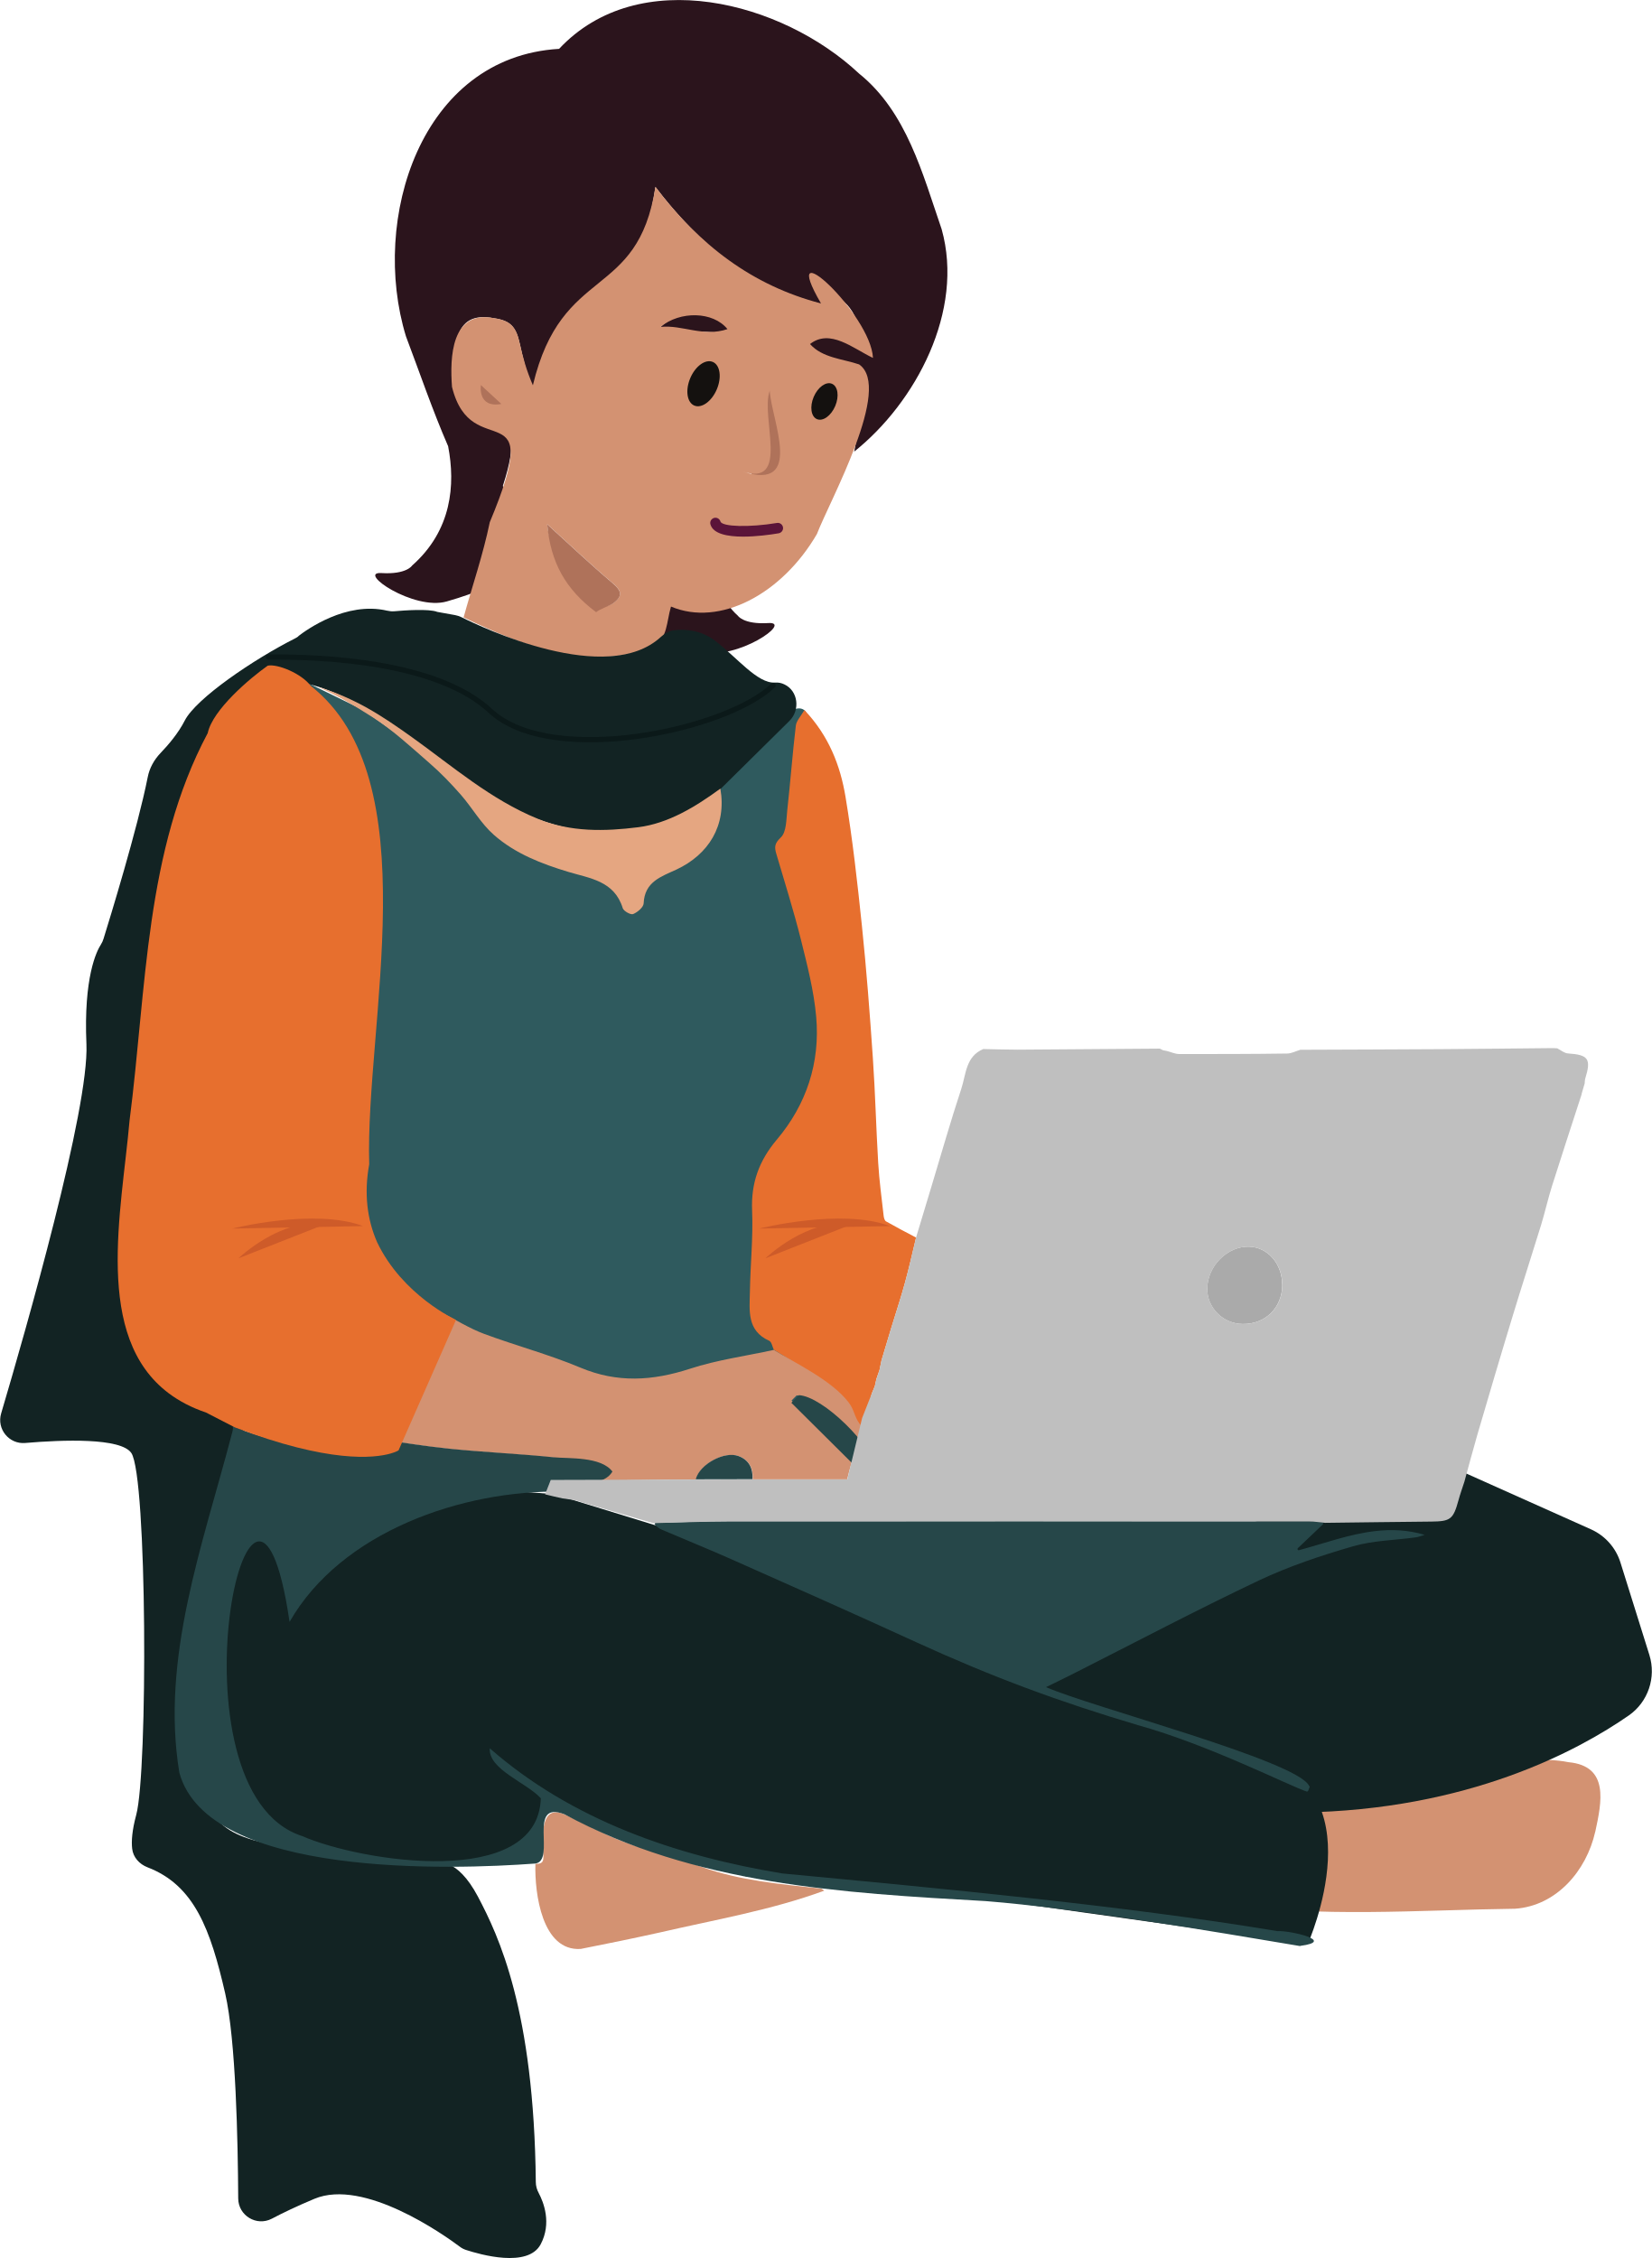
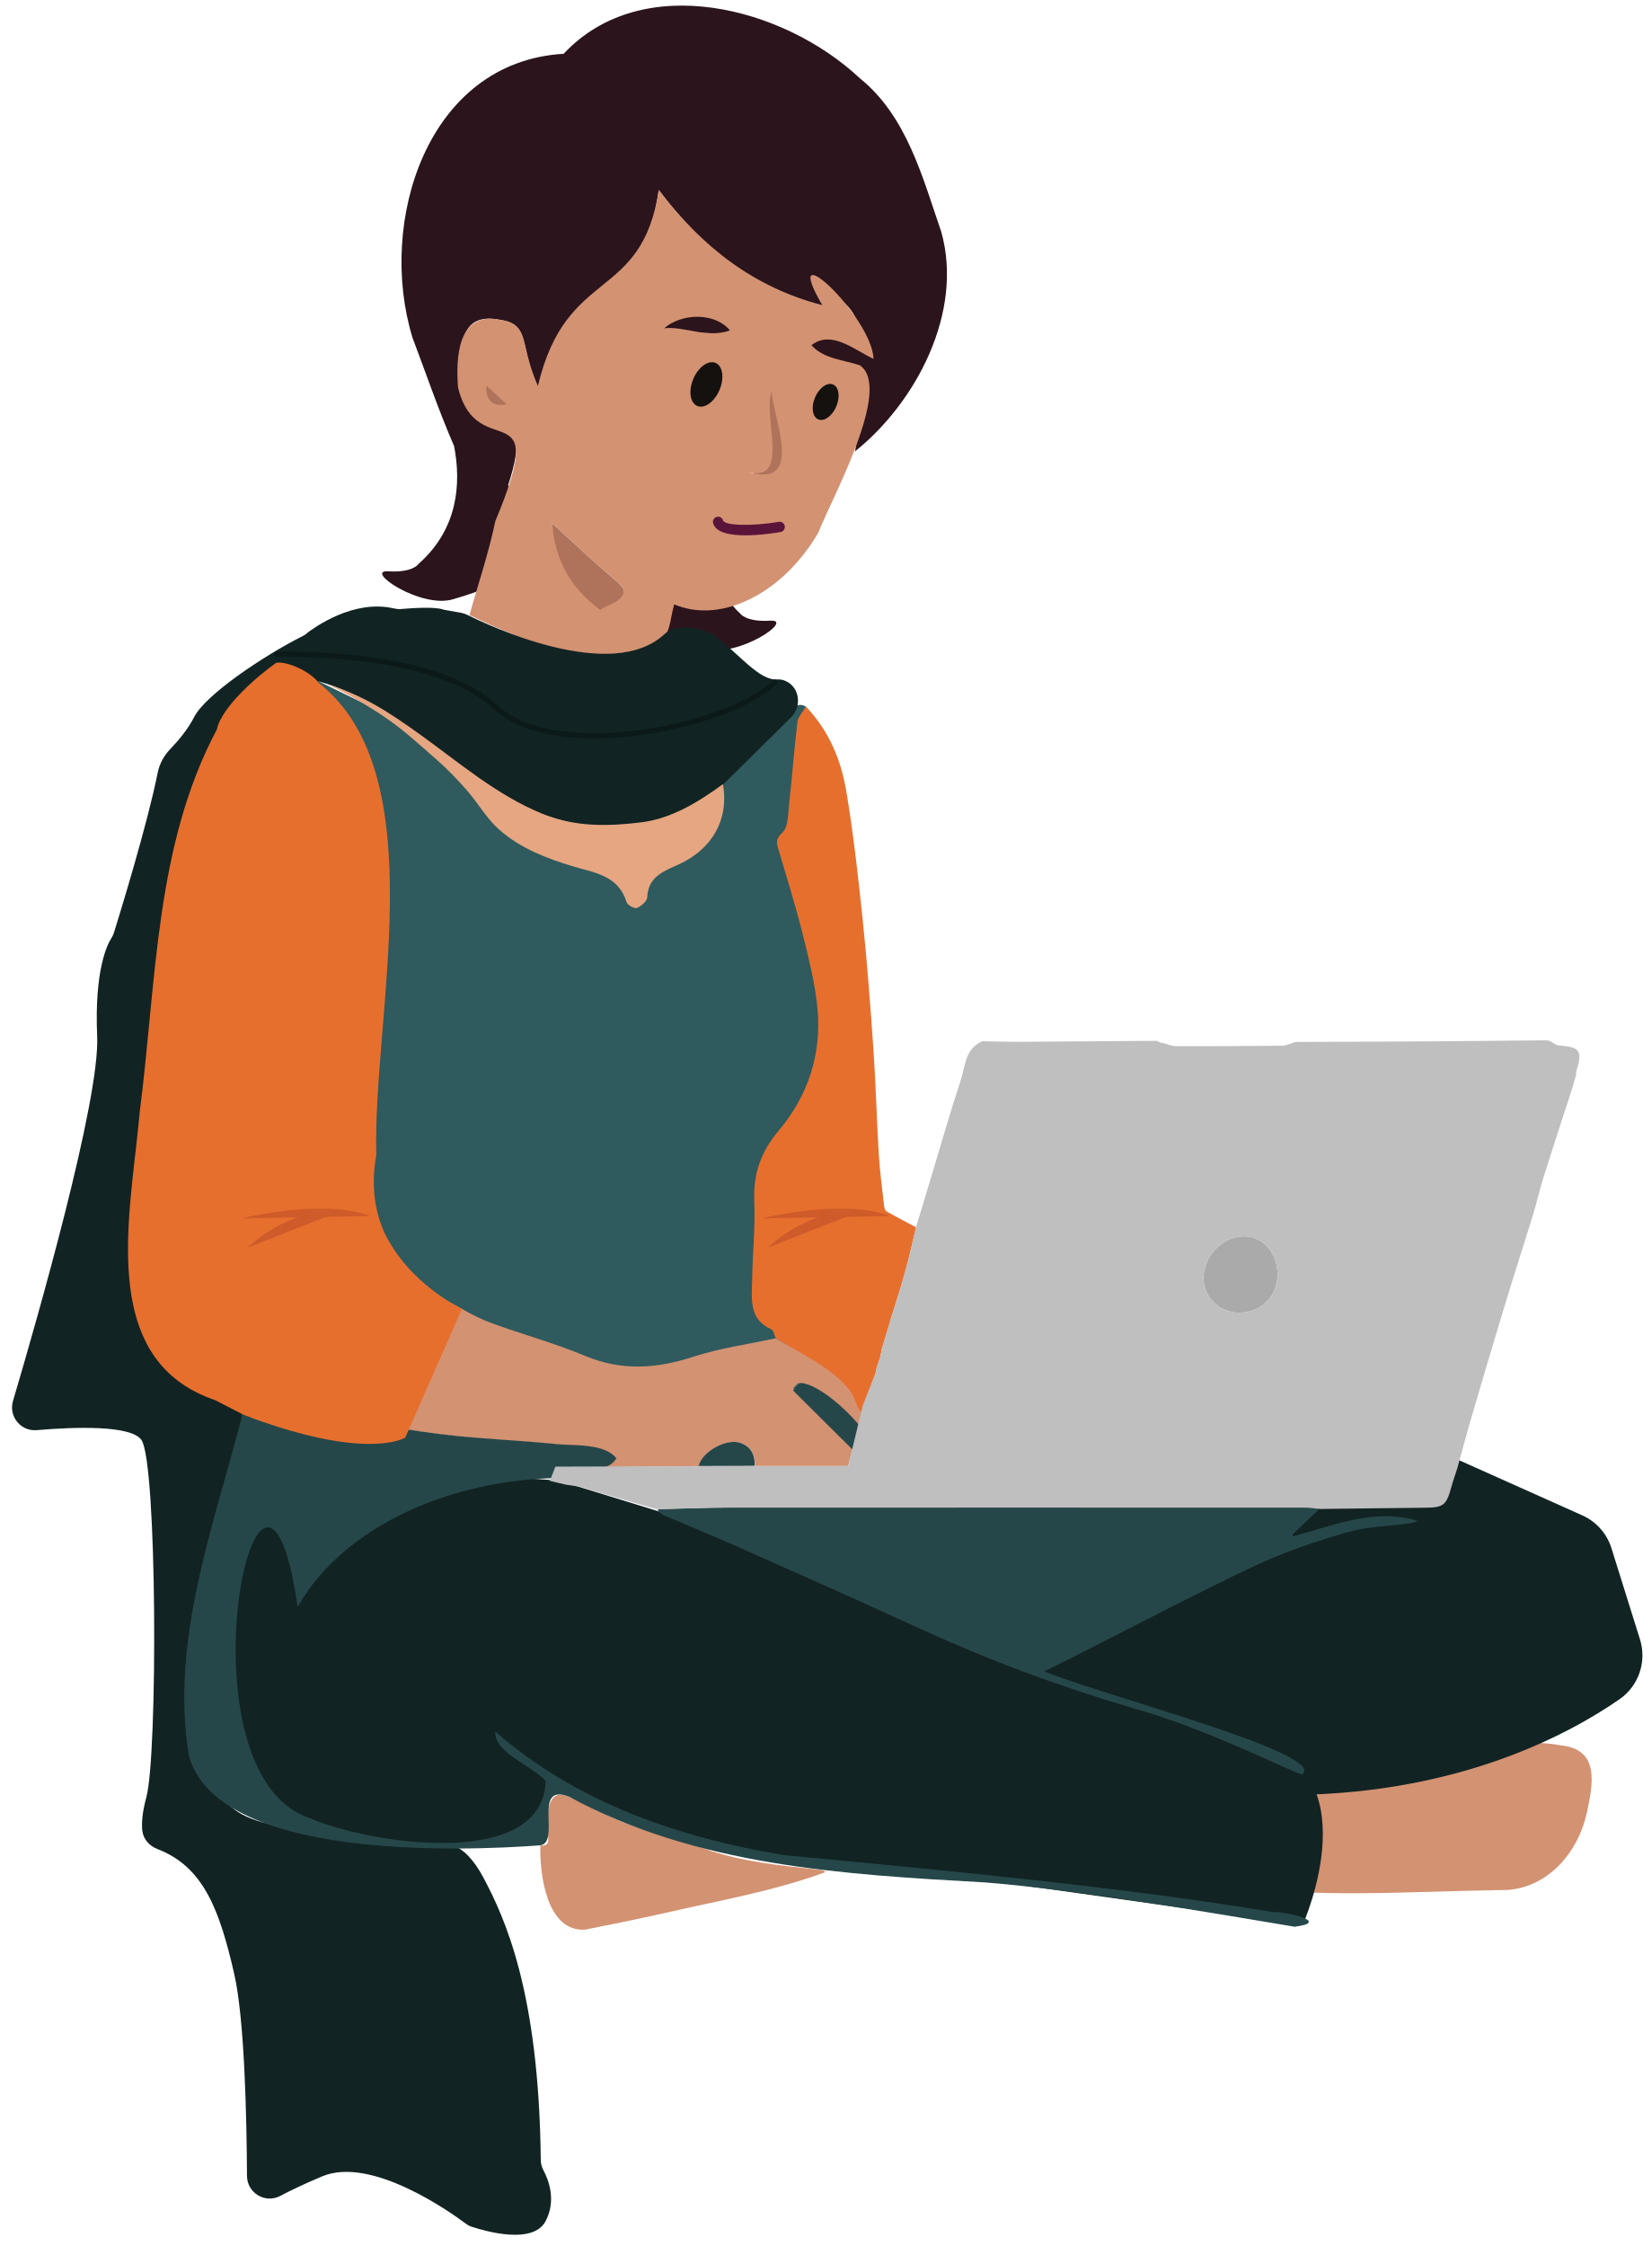
- <svg xmlns="http://www.w3.org/2000/svg" id="Layer_2" viewBox="0 0 158.25 216.32">
+ <svg xmlns="http://www.w3.org/2000/svg" id="Layer_2" viewBox="0 0 160.31 217.95">
  <defs>
-     <style>.cls-1{fill:#ce5b29;}.cls-2{fill:#e5a681;}.cls-3{fill:#bfbfbf;}.cls-4{fill:#af725a;}.cls-5{fill:#5b1439;}.cls-6{fill:#122323;}.cls-7{fill:none;stroke:#0b1919;stroke-linecap:round;stroke-miterlimit:10;stroke-width:.5px;}.cls-8{fill:#2f5a5e;}.cls-9{fill:#e76f2e;}.cls-10{fill:#2b141c;}.cls-11{fill:#aaa;}.cls-12{fill:#14110f;}.cls-13{fill:#d39272;}.cls-14{fill:#264749;}</style>
+     <style>.cls-1{fill:#ce5b29;}.cls-2{fill:#e5a681;}.cls-3{fill:#bfbfbf;}.cls-4{fill:#af725a;}.cls-5{fill:#5b1439;}.cls-6{fill:#122323;}.cls-7{stroke:#0b1919;stroke-linecap:round;stroke-miterlimit:10;stroke-width:.5px;}.cls-7,.cls-8{fill:none;}.cls-9{fill:#2f5a5e;}.cls-10{fill:#e76f2e;}.cls-11{fill:#2b141c;}.cls-12{fill:#aaa;}.cls-13{fill:#14110f;}.cls-14{fill:#d39272;}.cls-15{fill:#264749;}</style>
  </defs>
  <g id="Layer_1-2">
    <g id="me_static">
-       <path class="cls-4" d="m74.12,36.3c.4,3.02.73,5.94,1.22,8.85.2,1.18-.01,1.68-1.25,1.56-.44-.04-1.46-.51-1.93-.51-.87-3.79-.27-6.82,1.97-9.9Z" />
-       <path class="cls-10" d="m71.81,32.49c-4.12-1.48-10.2,0-8.54-1.16,2.24-2.17,6.26-1.81,8.54,1.16Z" />
-       <path class="cls-10" d="m81.83,43.29c2.12-11.12-.05-5.74-6.89-11.7,1.84,1.6,5.68.06,7.58.96-.66-4.03-2.21-3.65-4.55-5.96-.26.2.28.08.02.27.48.94.4,1.64.9,2.66-.91-.24-1.8-.53-2.66-.87-4.25,8.43-11.51,25.07-5.56,30.32,0,0,.53.87,2.94.72,2.41-.15-3.09,3.62-6.26,2.72-3.17-.9-4.38-1.66-4.38-1.66l-2.34-7.54,15.26-24.68c-5.22-2.11-9.54-5.92-13.1-10.62-1.41,9.56-4.98,7.87-8.63,13.91-.63,1.86-1.63,5.42-2.69,7.11-.62-1.44-1.4-4.72-1.68-6-.36-1.64-.91-2.22-2.47-2.44-4.12-.82-3.8,3.2-3.6,5.97,1.47,7.21,7.37,1.1,4.45,10.1l1.35,1.86-2.34,7.54s-1.21.75-4.38,1.66c-3.17.91-8.67-2.87-6.26-2.72,2.41.15,2.94-.72,2.94-.72,3.81-3.37,4.16-7.75,3.45-11.43-1.5-3.45-2.72-7.04-4.04-10.53-3.43-11.2,1.4-26.76,14.67-27.54,7.62-8.14,21.37-4.55,28.74,2.37,4.56,3.67,6.08,9.6,7.91,14.91,2.19,7.8-2.46,16.6-8.41,21.33Z" />
-       <path class="cls-13" d="m78.26,51.16c-3.35,5.76-9.31,8.92-13.98,6.95-.43,1.44-.32,3.09-1.71,3.85-6.19,2.45-12.5-.1-18.16-2.81.82-2.96,1.87-6.02,2.51-9.12,5.45-13.04-1.74-5.33-3.62-12.97-.21-2.78-.09-7.4,4.03-6.58,1.57.23,2.12.8,2.47,2.45.28,1.28.63,2.54,1.25,3.98,2.78-11.66,10.03-8.05,11.74-19.01,4.22,5.58,9.27,9.45,15.86,11.17-4.28-7.37,4.79,1.03,4.98,5.22-1.9-.9-4.11-2.84-6.03-1.33,1.18,1.33,3.1,1.41,4.7,1.95,3.23,2.22-2.78,12.98-4.04,16.25h0Zm-25.84-.93c.21,2.8,3.47,9.44,6.34,7.55.94-.7.78-1.2-.08-1.93-2.12-1.79-4.13-3.7-6.26-5.63Zm17.27-18.7c-1.37-1.71-4.55-1.76-6.41-.21,2.06-.23,4.08,1,6.41.21Zm4.05,5.9c-.92,2.53,2.02,9.24-2.62,7.74,5.98,1.94,2.77-4.95,2.62-7.74Z" />
-       <path class="cls-4" d="m52.42,50.23c2.13,1.93,4.14,3.84,6.26,5.63.86.73,1.02,1.23.08,1.93-.33.25-1.33.56-1.65.86-2.93-2.19-4.36-4.76-4.69-8.42Z" />
-       <path class="cls-4" d="m46.07,36.89s-.36,2.23,1.96,1.81l-1.96-1.81Z" />
-       <ellipse class="cls-12" cx="67.4" cy="36.76" rx="2.27" ry="1.38" transform="translate(7.2 84.41) rotate(-66.97)" />
-       <ellipse class="cls-12" cx="78.98" cy="38.46" rx="1.84" ry="1.12" transform="translate(12.69 96.1) rotate(-66.97)" />
-       <path class="cls-5" d="m71.19,51.41c-1.49,0-2.87-.26-3.13-1.17-.08-.27.08-.54.34-.62.27-.08.54.08.62.34.15.51,2.78.58,5.41.14.27-.05.53.14.58.41s-.14.53-.41.58c-.82.14-2.16.32-3.41.32Z" />
-       <path class="cls-11" d="m122.84,123.11c-.02,2.18-1.62,3.76-3.8,3.73-1.88-.02-3.41-1.55-3.39-3.39.02-2.15,1.91-4.06,3.98-4.02,1.81.03,3.22,1.65,3.2,3.68Z" />
-       <path class="cls-8" d="m25.11,65.64l4.16-.31,5.55,2.7,14.15,10.06,14.2,3.59,9.34-10.1s3.09-4.64,4.54-3.55-2.02,14.66-2.02,14.66l4.75,19.25-6.91,11.51,4.89,21.43-39.85-4.55-13.58-36.38.78-28.3Z" />
-       <path class="cls-9" d="m74.14,129.33c-.15-.3-.21-.77-.45-.88-2.17-.98-1.88-2.91-1.85-4.71.04-2.59.32-5.19.21-7.78-.11-2.63.67-4.76,2.35-6.76,2.86-3.38,4.18-7.39,3.79-11.79-.22-2.51-.87-5-1.48-7.46-.69-2.74-1.54-5.44-2.34-8.15-.19-.65-.18-.99.43-1.57.55-.52.52-1.71.62-2.62.3-2.7.5-5.4.82-8.1.06-.47.49-.9.82-1.49,2.34,2.47,3.44,5.31,3.94,8.32.68,4.09,1.14,8.22,1.57,12.35.44,4.22.76,8.45,1.05,12.68.23,3.34.31,6.69.51,10.03.1,1.69.33,3.37.52,5.06.02.19.09.47.23.55.95.54,1.91,1.04,2.88,1.55-.35,1.45-.67,2.91-1.07,4.35-.39,1.44-.87,2.85-1.3,4.28-.31,1.04-.63,2.09-.94,3.13-.06.31-.13.61-.19.92-.1.29-.2.58-.3.87-.05.23-.1.46-.15.68-.09.23-.19.45-.28.68-.31.79-.03,3.06-.34,3.84-.74-.73-2.46-2.32-3.09-3.13-1.64-2.11-3.78-3.54-5.95-4.86Z" />
-       <path class="cls-6" d="m28.57,60.95c.79-.61,4.59-3.36,8.5-2.45.23.05.46.08.7.06.9-.08,3.33-.26,4.12.06l1.72.31c.21.04.41.11.6.2,1.99.99,13.93,6.67,19.11,1.88.36-.33.79-.58,1.27-.63.92-.11,2.48-.07,3.87.97,2.13,1.61,4.1,4.16,5.79,4.04.32-.02.61.04.88.17,1.34.62,1.55,2.47.49,3.51l-6.85,6.77s-10.12,10.86-27.54-3.52c-15.84-13.08-19.69-4.43-20.25-2.75-.06.17-.13.33-.22.48-.74,1.17-4.2,7.28-5.81,21.4-1.81,15.87-3.57,31.19-1.1,36.72,2.48,5.53,8.75,7.47,8.75,7.47,0,0,1.8.36-.28,3.92s-5.95,24.93-3.79,30.48c2.17,5.55,3.19,6.09,11.77,7.41,8.58,1.32,11.57,1,11.57,1,0,0,1.89-.57,3.91,3.24,1.99,3.77,5.38,10.89,5.55,27.35,0,.37.1.73.28,1.06.46.87,1.26,2.87.19,4.9-1.22,2.31-5.83.98-7.15.55-.22-.07-.43-.18-.61-.32-1.5-1.12-9.16-6.57-13.92-4.58-1.67.7-3.01,1.34-4.07,1.9-1.47.77-3.22-.29-3.23-1.94-.03-5.46-.22-15.19-1.25-19.65-1.4-6.08-2.93-10.34-7.44-12.07-.78-.3-1.38-.96-1.47-1.79-.08-.71-.01-1.75.39-3.23,1.12-4.13,1.05-32.45-.47-34.67-1-1.47-6.53-1.27-10.17-.96-1.55.13-2.74-1.34-2.3-2.83,2.39-8.07,8.44-29.2,8.17-35.38-.28-6.41.97-8.9,1.39-9.55.11-.17.19-.35.25-.55.58-1.87,3.25-10.54,4.23-15.47.17-.88.61-1.67,1.23-2.32.73-.76,1.7-1.89,2.32-3.11,1.09-2.13,6.62-5.88,10.55-7.86.12-.06.23-.13.34-.21Z" />
-       <path class="cls-13" d="m152.82,175.49c-.84,3.73-3.71,7.1-7.69,7.37-9.3.12-18.66.88-27.91-.49-2.15-1.03,2.31-5.31.77-9.46-.87-3.88,4.71.63,13.12-2.65,3.93-1.02,7.96-1.64,11.95-2.42,2.22,1.01,4.83.5,7.2.98,3.93.37,3.18,3.82,2.56,6.69Z" />
-       <path class="cls-6" d="m113.39,148.49l21.09-8.3c1.3-.51,2.74-.48,4.01.09l13.92,6.23c1.36.61,2.39,1.77,2.83,3.19l2.77,8.85c.67,2.15-.12,4.5-1.97,5.79-4.83,3.36-15.39,9.08-31.45,9.3-13.47.18-19.77.79-22.67,1.26-1.61.26-3.25-.26-4.42-1.4l-7.11-6.91c-2.63-2.55-1.85-6.95,1.49-8.45l21.52-9.65Z" />
-       <path class="cls-6" d="m22.96,144.52l-3.94,18.79,4.42,10.1,6.62,3.9,9.31,1.2,11.93-.19.97-5.59,19.18,7.02,16.36,1.22,37.47,5.27s6.87-15.33-5.19-17.97c-12.06-2.64-56.77-21.98-56.77-21.98l-10.24-3.15-29.64-2.18-.48,3.57Z" />
-       <path class="cls-13" d="m74.14,129.33c2.16,1.32,5.52,2.9,7.15,5.01.63.81.55,1.59,1.29,2.32-.46,1.9-.92,2.98-1.42,5.06-2.99,0-6.02,0-9.05,0,.05-1.03-.31-1.81-1.32-2.21-1.35-.53-3.77.78-4.12,2.22-4.64.01-4.72.09-9.36.1-.04-.2-.15-.46-.2-.65,1.5,0-1.5,0,0,0-1.1-1.47-2.64-1.39-4.04-1.53-3.32-.34-6.67-.48-9.99-.83-2.7-.28-5.38-.74-8.27-1.15.46-1.44.72-2.6,1.18-3.67.81-1.89,1.61-3.82,2.68-5.57.63-1.03,1.76-1.76,2.67-2.63.34,0,.68-.01,1.02-.02,1.33.67,2.61,1.48,4,2,3.06,1.14,6.24,1.98,9.24,3.24,3.54,1.49,6.92,1.27,10.49.11,2.6-.85,5.36-1.22,8.05-1.81Zm7.61,10.67c.18-.18.24.02.41-.16-.29-1.72-4.29-6.09-5.84-6.16-.16.16-.33.33-.49.49,1.7,1.68,4.22,4.15,5.92,5.83Z" />
-       <path class="cls-13" d="m51.3,178.55c.87.06.77-.47.74-1.09-.06-1.47-.32-4.68,2.05-3.63,1.9.84,3.71,1.89,5.64,2.61,2.45.92,5.02,1.52,7.48,2.41,3.71,1.33,7.58,1.65,11.43,2.08.11.01.21.13.32.2-5.09,1.87-10.46,2.78-15.73,4-2.52.56-5.05,1.08-7.59,1.58-3.71.25-4.43-5.31-4.35-8.15Z" />
-       <path class="cls-14" d="m126.74,146.03c-.8.76-1.6,1.53-2.41,2.29-.08.08,0,.22.11.19,2.43-.65,4.83-1.55,7.32-1.83,1.53-.18,3.09-.12,4.72.36-.28.08-.56.2-.85.24-2.01.28-4.1.3-6.02.86-3.07.89-6.13,1.91-9.01,3.27-6.01,2.85-11.9,5.96-17.83,8.96-.85.43-1.71.84-2.56,1.26,0,.29,0-.29,0,0,4.38,1.92,23.99,7.04,25.19,9.44.03.05.08.09.06.14-.05.12-.09.24-.14.35-.02.05-.08.08-.14.07-1.49-.46-9.35-4.47-16.17-6.36-7.55-2.24-14-4.63-21.25-7.95-5.85-2.68-11.72-5.29-17.6-7.9-2.27-1.01-4.58-1.94-6.86-2.92-.2-.09-.38-.25-.55-.42-.07-.07-.03-.19.07-.19,2.33-.06,4.67-.15,7-.16,18.52-.01,37.05,0,55.57,0,.42,0,.85.06,1.27.11.09.01.13.13.07.19Z" />
-       <path class="cls-14" d="m66.65,141.72c.35-1.44,2.77-2.75,4.12-2.22,1.01.39,1.37,1.18,1.32,2.21-1.81,0-3.63,0-5.44.01Z" />
-       <path class="cls-14" d="m124.57,186.44c-8.72-1.47-21.46-3.62-30.12-4.31-13.82-.78-27.92-1.58-40.38-8.32-3.62-1.4-.76,4.45-2.79,4.72-7.92.59-31.35,1.4-34.1-8.71-1.8-10.97,2.25-21.84,5-32.34.1-.34.16-.61.13-.84l.18.09c6.29,2.39,11.35,2.46,14.38,2.13-.08-.02-.16-.04-.24-.06-.71-.18-1.39-.58-2.01-.99-.24-.15-.43-.68-.35-.95.94-3.22,1.92-6.47,4.07-9.11.72-.88,1.97-1.32,2.98-1.97-.91.87-2.04,1.59-2.67,2.63-1.07,1.75-1.86,3.68-2.68,5.57-.46,1.07-.73,2.23-1.18,3.67,1.65.23,3.23.48,4.79.7,1.17.17,2.32.32,3.48.44,3.32.34,6.67.48,9.99.82,1.4.14,4.52-.1,5.62,1.37-.81,1.37-3.15,1.14-4.67,1.11.02.25-.03.51-.15.81-9.58-.17-21.17,3.84-26.11,12.48-3.56-24.3-12.17,16.21,1.21,20.52,5.7,2.48,22.58,5.12,22.86-3.62-1.35-1.5-5.04-2.76-4.89-4.79,7.83,6.87,17.87,10.32,28.03,11.99,14.84,1.41,32.58,3.05,47.39,5.52,1.31-.06,5.7.97,2.21,1.42Z" />
-       <path class="cls-14" d="m83.29,141.82c-2.49-2.48-4.99-4.95-7.48-7.43.24-.24.48-.48.72-.73,2.27.1,7.12,4.82,7.55,7.36-.26.27-.53.53-.79.8Z" />
-       <path class="cls-9" d="m43.69,126.44l-5.51,12.51s-.23.15-.76.3c-1.59.45-5.9.94-14.91-2.5l-.18-.09-2.6-1.34c-1.39-.47-2.56-1.09-3.55-1.83-7.26-5.43-4.53-17.43-3.77-26.13,1.64-12.69,1.48-25.85,7.49-37.13.47-2.24,4.06-5.27,5.75-6.46.93-.19,3.24.75,4.12,1.94,11.38,8.91,5.2,32.48,5.6,45.83-.51,2.79-.2,5.27.75,7.45,2.43,5.12,7.57,7.46,7.57,7.46Z" />
-       <path class="cls-3" d="m151.53,104.8c-.95,2.94-1.92,5.87-2.85,8.82-.39,1.24-.67,2.51-1.05,3.75-.9,2.93-1.85,5.84-2.74,8.78-1.15,3.77-2.26,7.55-3.37,11.33-.43,1.48-.82,2.97-1.23,4.46-.19.6-.41,1.19-.57,1.79-.5,1.82-.76,2.02-2.59,2.04-3.4.03-6.8.08-10.19.12-.5-.05-1.01-.13-1.51-.13-18.52,0-37.05-.01-55.57,0-2.43,0-4.86.11-7.28.16-2.27-.66-4.54-1.33-6.82-1.99-.2-.07-.41-.13-.61-.2-.42-.06-.84-.12-1.26-.18-.27-.06-.53-.12-.8-.18-.29-.07-.58-.14-.87-.21.18-.46.36-.92.54-1.38,4.64-.01,9.28-.02,13.92-.04,1.81,0,3.63,0,5.44-.01h9.05c.5-2.08.96-3.98,1.42-5.88.31-.79.62-1.58.93-2.36.09-.23.19-.45.28-.68.05-.23.1-.46.15-.68.1-.29.2-.58.3-.87.06-.31.13-.61.19-.92l.94-3.13c.44-1.43.91-2.84,1.3-4.28.4-1.44.72-2.9,1.07-4.35.5-1.65.99-3.29,1.49-4.94.94-3.11,1.83-6.24,2.85-9.33.46-1.38.41-3.1,2.11-3.81,1.1.02,2.2.06,3.3.06,4.54-.03,9.07-.07,13.61-.1.11.05.22.11.32.16.11.02.22.04.33.06.4.1.8.29,1.2.3,3.45,0,6.89,0,10.34-.05.43,0,.85-.24,1.28-.36,4.5-.02,9.01-.03,13.51-.06,3.56-.02,7.13-.07,10.69-.1.13,0,.26.02.4.02.34.17.68.47,1.03.49,1.95.13,2.24.52,1.66,2.39-.05.15-.04.32-.06.48-.1.34-.2.68-.3,1.03Zm-28.69,18.31c.02-2.03-1.4-3.65-3.2-3.68-2.07-.03-3.96,1.87-3.98,4.02-.02,1.84,1.51,3.37,3.39,3.39,2.17.03,3.78-1.55,3.8-3.73Z" />
-       <path class="cls-2" d="m30.42,65.78c3.66,1.15,6.05,2.7,9.12,4.9,3.86,2.77,7.47,5.91,11.95,7.75,3.18,1.31,6.47,1.22,9.65.82,2.87-.36,5.48-1.95,7.87-3.7.62,3.56-1.15,6.32-4.2,7.75-1.46.68-3.06,1.16-3.15,3.25-.02.37-.59.85-1.01,1.02-.23.09-.9-.28-.99-.56-.8-2.62-3.15-2.86-5.21-3.48-2.58-.78-5.1-1.75-7.14-3.55-1.23-1.08-2.07-2.59-3.16-3.84-.93-1.06-1.92-2.09-2.98-3.01-1.77-1.54-3.5-3.16-5.46-4.41-1.83-1.16-3.3-2.04-5.29-2.94h0Z" />
-       <path class="cls-1" d="m22.25,117.7s7.86-1.99,12.53-.24" />
-       <path class="cls-1" d="m22.84,120.55s4.11-3.95,8.23-3.24" />
-       <path class="cls-1" d="m72.73,117.7s7.86-1.99,12.53-.24" />
-       <path class="cls-1" d="m73.32,120.55s4.11-3.95,8.23-3.24" />
-       <path class="cls-7" d="m25.71,62.95c5.2-.06,16.18.42,21.26,5.15,5.89,5.48,22.73,1.83,27.1-2.44" />
+       <path class="cls-4" d="m75.27,36.84c.4,3.02.73,5.94,1.22,8.85.2,1.18-.01,1.68-1.25,1.56-.44-.04-1.46-.51-1.93-.51-.87-3.79-.27-6.82,1.97-9.9Z" />
+       <path class="cls-11" d="m72.96,33.03c-4.12-1.48-10.2,0-8.54-1.16,2.24-2.17,6.26-1.81,8.54,1.16Z" />
+       <path class="cls-11" d="m82.97,43.83c2.12-11.12-.05-5.74-6.89-11.7,1.84,1.6,5.68.06,7.58.96-.66-4.03-2.21-3.65-4.55-5.96-.26.2.28.08.02.27.48.94.4,1.64.9,2.66-.91-.24-1.8-.53-2.66-.87-4.25,8.43-11.51,25.07-5.56,30.32,0,0,.53.87,2.94.72,2.41-.15-3.09,3.62-6.26,2.72-3.17-.9-4.38-1.66-4.38-1.66l-2.34-7.54,15.26-24.68c-5.22-2.11-9.54-5.92-13.1-10.62-1.41,9.56-4.98,7.87-8.63,13.91-.63,1.86-1.63,5.42-2.69,7.11-.62-1.44-1.4-4.72-1.68-6-.36-1.64-.91-2.22-2.47-2.44-4.12-.82-3.8,3.2-3.6,5.97,1.47,7.21,7.37,1.1,4.45,10.1l1.35,1.86-2.34,7.54s-1.21.75-4.38,1.66c-3.17.91-8.67-2.87-6.26-2.72,2.41.15,2.94-.72,2.94-.72,3.81-3.37,4.16-7.75,3.45-11.43-1.5-3.45-2.72-7.04-4.04-10.53-3.43-11.2,1.4-26.76,14.67-27.54,7.62-8.14,21.37-4.55,28.74,2.37,4.56,3.67,6.08,9.6,7.91,14.91,2.19,7.8-2.46,16.6-8.41,21.33Z" />
+       <path class="cls-14" d="m79.41,51.7c-3.35,5.76-9.31,8.92-13.98,6.95-.43,1.44-.32,3.09-1.71,3.85-6.19,2.45-12.5-.1-18.16-2.81.82-2.96,1.87-6.02,2.51-9.12,5.45-13.04-1.74-5.33-3.62-12.97-.21-2.78-.09-7.4,4.03-6.58,1.57.23,2.12.8,2.47,2.45.28,1.28.63,2.54,1.25,3.98,2.78-11.66,10.03-8.05,11.74-19.01,4.22,5.58,9.27,9.45,15.86,11.17-4.28-7.37,4.79,1.03,4.98,5.22-1.9-.9-4.11-2.84-6.03-1.33,1.18,1.33,3.1,1.41,4.7,1.95,3.23,2.22-2.78,12.98-4.04,16.25h0Zm-25.84-.93c.21,2.8,3.47,9.44,6.34,7.55.94-.7.78-1.2-.08-1.93-2.12-1.79-4.13-3.7-6.26-5.63Zm17.27-18.7c-1.37-1.71-4.55-1.76-6.41-.21,2.06-.23,4.08,1,6.41.21Zm4.05,5.9c-.92,2.53,2.02,9.24-2.62,7.74,5.98,1.94,2.77-4.95,2.62-7.74Z" />
+       <path class="cls-4" d="m53.57,50.77c2.13,1.93,4.14,3.84,6.26,5.63.86.73,1.02,1.23.08,1.93-.33.25-1.33.56-1.65.86-2.93-2.19-4.36-4.76-4.69-8.42Z" />
+       <path class="cls-4" d="m47.22,37.43s-.36,2.23,1.96,1.81l-1.96-1.81Z" />
+       <ellipse class="cls-13" cx="68.55" cy="37.3" rx="2.27" ry="1.38" transform="translate(7.41 85.8) rotate(-66.97)" />
+       <ellipse class="cls-13" cx="80.13" cy="39" rx="1.84" ry="1.12" transform="translate(12.89 97.49) rotate(-66.97)" />
+       <path class="cls-5" d="m72.34,51.95c-1.49,0-2.87-.26-3.13-1.17-.08-.27.08-.54.34-.62.27-.08.54.08.62.34.15.51,2.78.58,5.41.14.27-.05.53.14.58.41s-.14.53-.41.58c-.82.14-2.16.32-3.41.32Z" />
+       <path class="cls-12" d="m123.99,123.65c-.02,2.18-1.62,3.76-3.8,3.73-1.88-.02-3.41-1.55-3.39-3.39.02-2.15,1.91-4.06,3.98-4.02,1.81.03,3.22,1.65,3.2,3.68Z" />
+       <path class="cls-9" d="m26.25,66.18l4.16-.31,5.55,2.7,14.15,10.06,14.2,3.59,9.34-10.1s3.09-4.64,4.54-3.55-2.02,14.66-2.02,14.66l4.75,19.25-6.91,11.51,4.89,21.43-39.85-4.55-13.58-36.38.78-28.3Z" />
+       <path class="cls-10" d="m75.29,129.87c-.15-.3-.21-.77-.45-.88-2.17-.98-1.88-2.91-1.85-4.71.04-2.59.32-5.19.21-7.78-.11-2.63.67-4.76,2.35-6.76,2.86-3.38,4.18-7.39,3.79-11.79-.22-2.51-.87-5-1.48-7.46-.69-2.74-1.54-5.44-2.34-8.15-.19-.65-.18-.99.43-1.57.55-.52.52-1.71.62-2.62.3-2.7.5-5.4.82-8.1.06-.47.49-.9.82-1.49,2.34,2.47,3.44,5.31,3.94,8.32.68,4.09,1.14,8.22,1.57,12.35.44,4.22.76,8.45,1.05,12.68.23,3.34.31,6.69.51,10.03.1,1.69.33,3.37.52,5.06.02.19.09.47.23.55.95.54,1.91,1.04,2.88,1.55-.35,1.45-.67,2.91-1.07,4.35-.39,1.44-.87,2.85-1.3,4.28-.31,1.04-.63,2.09-.94,3.13-.06.31-.13.61-.19.92-.1.29-.2.58-.3.87-.05.23-.1.46-.15.68-.09.23-.19.45-.28.68-.31.79-.03,3.06-.34,3.84-.74-.73-2.46-2.32-3.09-3.13-1.64-2.11-3.78-3.54-5.95-4.86Z" />
+       <path class="cls-6" d="m29.72,61.49c.79-.61,4.59-3.36,8.5-2.45.23.05.46.08.7.06.9-.08,3.33-.26,4.12.06l1.72.31c.21.04.41.11.6.2,1.99.99,13.93,6.67,19.11,1.88.36-.33.79-.58,1.27-.63.92-.11,2.48-.07,3.87.97,2.13,1.61,4.1,4.16,5.79,4.04.32-.02.61.04.88.17,1.34.62,1.55,2.47.49,3.51l-6.85,6.77s-10.12,10.86-27.54-3.52c-15.84-13.08-19.69-4.43-20.25-2.75-.06.17-.13.33-.22.48-.74,1.17-4.2,7.28-5.81,21.4-1.81,15.87-3.57,31.19-1.1,36.72,2.48,5.53,8.75,7.47,8.75,7.47,0,0,1.8.36-.28,3.92s-5.95,24.93-3.79,30.48c2.17,5.55,3.19,6.09,11.77,7.41,8.58,1.32,11.57,1,11.57,1,0,0,1.89-.57,3.91,3.24,1.99,3.77,5.38,10.89,5.55,27.35,0,.37.1.73.28,1.06.46.87,1.26,2.87.19,4.9-1.22,2.31-5.83.98-7.15.55-.22-.07-.43-.18-.61-.32-1.5-1.12-9.16-6.57-13.92-4.58-1.67.7-3.01,1.34-4.07,1.9-1.47.77-3.22-.29-3.23-1.94-.03-5.46-.22-15.19-1.25-19.65-1.4-6.08-2.93-10.34-7.44-12.07-.78-.3-1.38-.96-1.47-1.79-.08-.71-.01-1.75.39-3.23,1.12-4.13,1.05-32.45-.47-34.67-1-1.47-6.53-1.27-10.17-.96-1.55.13-2.74-1.34-2.3-2.83,2.39-8.07,8.44-29.2,8.17-35.38-.28-6.41.97-8.9,1.39-9.55.11-.17.19-.35.25-.55.58-1.87,3.25-10.54,4.23-15.47.17-.88.61-1.67,1.23-2.32.73-.76,1.7-1.89,2.32-3.11,1.09-2.13,6.62-5.88,10.55-7.86.12-.06.23-.13.34-.21Z" />
+       <path class="cls-14" d="m153.97,176.03c-.84,3.73-3.71,7.1-7.69,7.37-9.3.12-18.66.88-27.91-.49-2.15-1.03,2.31-5.31.77-9.46-.87-3.88,4.71.63,13.12-2.65,3.93-1.02,7.96-1.64,11.95-2.42,2.22,1.01,4.83.5,7.2.98,3.93.37,3.18,3.82,2.56,6.69Z" />
+       <path class="cls-6" d="m114.54,149.03l21.09-8.3c1.3-.51,2.74-.48,4.01.09l13.92,6.23c1.36.61,2.39,1.77,2.83,3.19l2.77,8.85c.67,2.15-.12,4.5-1.97,5.79-4.83,3.36-15.39,9.08-31.45,9.3-13.47.18-19.77.79-22.67,1.26-1.61.26-3.25-.26-4.42-1.4l-7.11-6.91c-2.63-2.55-1.85-6.95,1.49-8.45l21.52-9.65Z" />
+       <path class="cls-6" d="m24.11,145.06l-3.94,18.79,4.42,10.1,6.62,3.9,9.31,1.2,11.93-.19.97-5.59,19.18,7.02,16.36,1.22,37.47,5.27s6.87-15.33-5.19-17.97c-12.06-2.64-56.77-21.98-56.77-21.98l-10.24-3.15-29.64-2.18-.48,3.57Z" />
+       <path class="cls-14" d="m75.29,129.87c2.16,1.32,5.52,2.9,7.15,5.01.63.81.55,1.59,1.29,2.32-.46,1.9-.92,2.98-1.42,5.06-2.99,0-6.02,0-9.05,0,.05-1.03-.31-1.81-1.32-2.21-1.35-.53-3.77.78-4.12,2.22-4.64.01-4.72.09-9.36.1-.04-.2-.15-.46-.2-.65,1.5,0-1.5,0,0,0-1.1-1.47-2.64-1.39-4.04-1.53-3.32-.34-6.67-.48-9.99-.83-2.7-.28-5.38-.74-8.27-1.15.46-1.44.72-2.6,1.18-3.67.81-1.89,1.61-3.82,2.68-5.57.63-1.03,1.76-1.76,2.67-2.63.34,0,.68-.01,1.02-.02,1.33.67,2.61,1.48,4,2,3.06,1.14,6.24,1.98,9.24,3.24,3.54,1.49,6.92,1.27,10.49.11,2.6-.85,5.36-1.22,8.05-1.81Zm7.61,10.67c.18-.18.24.02.41-.16-.29-1.72-4.29-6.09-5.84-6.16-.16.16-.33.33-.49.49,1.7,1.68,4.22,4.15,5.92,5.83Z" />
+       <path class="cls-14" d="m52.45,179.09c.87.06.77-.47.74-1.09-.06-1.47-.32-4.68,2.05-3.63,1.9.84,3.71,1.89,5.64,2.61,2.45.92,5.02,1.52,7.48,2.41,3.71,1.33,7.58,1.65,11.43,2.08.11.01.21.13.32.2-5.09,1.87-10.46,2.78-15.73,4-2.52.56-5.05,1.08-7.59,1.58-3.71.25-4.43-5.31-4.35-8.15Z" />
+       <path class="cls-15" d="m127.88,146.58c-.8.76-1.6,1.53-2.41,2.29-.08.08,0,.22.11.19,2.43-.65,4.83-1.55,7.32-1.83,1.53-.18,3.09-.12,4.72.36-.28.08-.56.2-.85.24-2.01.28-4.1.3-6.02.86-3.07.89-6.13,1.91-9.01,3.27-6.01,2.85-11.9,5.96-17.83,8.96-.85.43-1.71.84-2.56,1.26,0,.29,0-.29,0,0,4.38,1.92,23.99,7.04,25.19,9.44.03.05.08.09.06.14-.05.12-.09.24-.14.35-.02.05-.08.08-.14.07-1.49-.46-9.35-4.47-16.17-6.36-7.55-2.24-14-4.63-21.25-7.95-5.85-2.68-11.72-5.29-17.6-7.9-2.27-1.01-4.58-1.94-6.86-2.92-.2-.09-.38-.25-.55-.42-.07-.07-.03-.19.07-.19,2.33-.06,4.67-.15,7-.16,18.52-.01,37.05,0,55.57,0,.42,0,.85.06,1.27.11.09.01.13.13.07.19Z" />
+       <path class="cls-15" d="m67.8,142.26c.35-1.44,2.77-2.75,4.12-2.22,1.01.39,1.37,1.18,1.32,2.21-1.81,0-3.63,0-5.44.01Z" />
+       <path class="cls-15" d="m125.72,186.98c-8.72-1.47-21.46-3.62-30.12-4.31-13.82-.78-27.92-1.58-40.38-8.32-3.62-1.4-.76,4.45-2.79,4.72-7.92.59-31.35,1.4-34.1-8.71-1.8-10.97,2.25-21.84,5-32.34.1-.34.16-.61.13-.84l.18.09c6.29,2.39,11.35,2.46,14.38,2.13-.08-.02-.16-.04-.24-.06-.71-.18-1.39-.58-2.01-.99-.24-.15-.43-.68-.35-.95.94-3.22,1.92-6.47,4.07-9.11.72-.88,1.97-1.32,2.98-1.97-.91.87-2.04,1.59-2.67,2.63-1.07,1.75-1.86,3.68-2.68,5.57-.46,1.07-.73,2.23-1.18,3.67,1.65.23,3.23.48,4.79.7,1.17.17,2.32.32,3.48.44,3.32.34,6.67.48,9.99.82,1.4.14,4.52-.1,5.62,1.37-.81,1.37-3.15,1.14-4.67,1.11.02.25-.03.51-.15.81-9.58-.17-21.17,3.84-26.11,12.48-3.56-24.3-12.17,16.21,1.21,20.52,5.7,2.48,22.58,5.12,22.86-3.62-1.35-1.5-5.04-2.76-4.89-4.79,7.83,6.87,17.87,10.32,28.03,11.99,14.84,1.41,32.58,3.05,47.39,5.52,1.31-.06,5.7.97,2.21,1.42Z" />
+       <path class="cls-15" d="m84.44,142.36c-2.49-2.48-4.99-4.95-7.48-7.43.24-.24.48-.48.72-.73,2.27.1,7.12,4.82,7.55,7.36-.26.27-.53.53-.79.8Z" />
+       <path class="cls-10" d="m44.84,126.99l-5.51,12.51s-.23.15-.76.3c-1.59.45-5.9.94-14.91-2.5l-.18-.09-2.6-1.34c-1.39-.47-2.56-1.09-3.55-1.83-7.26-5.43-4.53-17.43-3.77-26.13,1.64-12.69,1.48-25.85,7.49-37.13.47-2.24,4.06-5.27,5.75-6.46.93-.19,3.24.75,4.12,1.94,11.38,8.91,5.2,32.48,5.6,45.83-.51,2.79-.2,5.27.75,7.45,2.43,5.12,7.57,7.46,7.57,7.46Z" />
+       <path class="cls-3" d="m152.67,105.34c-.95,2.94-1.92,5.87-2.85,8.82-.39,1.24-.67,2.51-1.05,3.75-.9,2.93-1.85,5.84-2.74,8.78-1.15,3.77-2.26,7.55-3.37,11.33-.43,1.48-.82,2.97-1.23,4.46-.19.6-.41,1.19-.57,1.79-.5,1.82-.76,2.02-2.59,2.04-3.4.03-6.8.08-10.19.12-.5-.05-1.01-.13-1.51-.13-18.52,0-37.05-.01-55.57,0-2.43,0-4.86.11-7.28.16-2.27-.66-4.54-1.33-6.82-1.99-.2-.07-.41-.13-.61-.2-.42-.06-.84-.12-1.26-.18-.27-.06-.53-.12-.8-.18-.29-.07-.58-.14-.87-.21.18-.46.36-.92.54-1.38,4.64-.01,9.28-.02,13.92-.04,1.81,0,3.63,0,5.44-.01h9.05c.5-2.08.96-3.98,1.42-5.88.31-.79.62-1.58.93-2.36.09-.23.19-.45.28-.68.05-.23.1-.46.15-.68.1-.29.2-.58.3-.87.06-.31.13-.61.19-.92l.94-3.13c.44-1.43.91-2.84,1.3-4.28.4-1.44.72-2.9,1.07-4.35.5-1.65.99-3.29,1.49-4.94.94-3.11,1.83-6.24,2.85-9.33.46-1.38.41-3.1,2.11-3.81,1.1.02,2.2.06,3.3.06,4.54-.03,9.07-.07,13.61-.1.11.05.22.11.32.16.11.02.22.04.33.06.4.1.8.29,1.2.3,3.45,0,6.89,0,10.34-.05.43,0,.85-.24,1.28-.36,4.5-.02,9.01-.03,13.51-.06,3.56-.02,7.13-.07,10.69-.1.13,0,.26.02.4.02.34.17.68.47,1.03.49,1.95.13,2.24.52,1.66,2.39-.05.15-.04.32-.06.48-.1.34-.2.68-.3,1.03Zm-28.69,18.31c.02-2.03-1.4-3.65-3.2-3.68-2.07-.03-3.96,1.87-3.98,4.02-.02,1.84,1.51,3.37,3.39,3.39,2.17.03,3.78-1.55,3.8-3.73Z" />
+       <path class="cls-2" d="m31.57,66.32c3.66,1.15,6.05,2.7,9.12,4.9,3.86,2.77,7.47,5.91,11.95,7.75,3.18,1.31,6.47,1.22,9.65.82,2.87-.36,5.48-1.95,7.87-3.7.62,3.56-1.15,6.32-4.2,7.75-1.46.68-3.06,1.16-3.15,3.25-.02.37-.59.85-1.01,1.02-.23.09-.9-.28-.99-.56-.8-2.62-3.15-2.86-5.21-3.48-2.58-.78-5.1-1.75-7.14-3.55-1.23-1.08-2.07-2.59-3.16-3.84-.93-1.06-1.92-2.09-2.98-3.01-1.77-1.54-3.5-3.16-5.46-4.41-1.83-1.16-3.3-2.04-5.29-2.94h0Z" />
+       <path class="cls-1" d="m23.4,118.24s7.86-1.99,12.53-.24" />
+       <path class="cls-1" d="m23.99,121.09s4.11-3.95,8.23-3.24" />
+       <path class="cls-1" d="m73.87,118.24s7.86-1.99,12.53-.24" />
+       <path class="cls-1" d="m74.47,121.09s4.11-3.95,8.23-3.24" />
+       <path class="cls-7" d="m26.86,63.49c5.2-.06,16.18.42,21.26,5.15,5.89,5.48,22.73,1.83,27.1-2.44" />
    </g>
+     <rect class="cls-8" width="160.31" height="217.95" />
  </g>
</svg>
